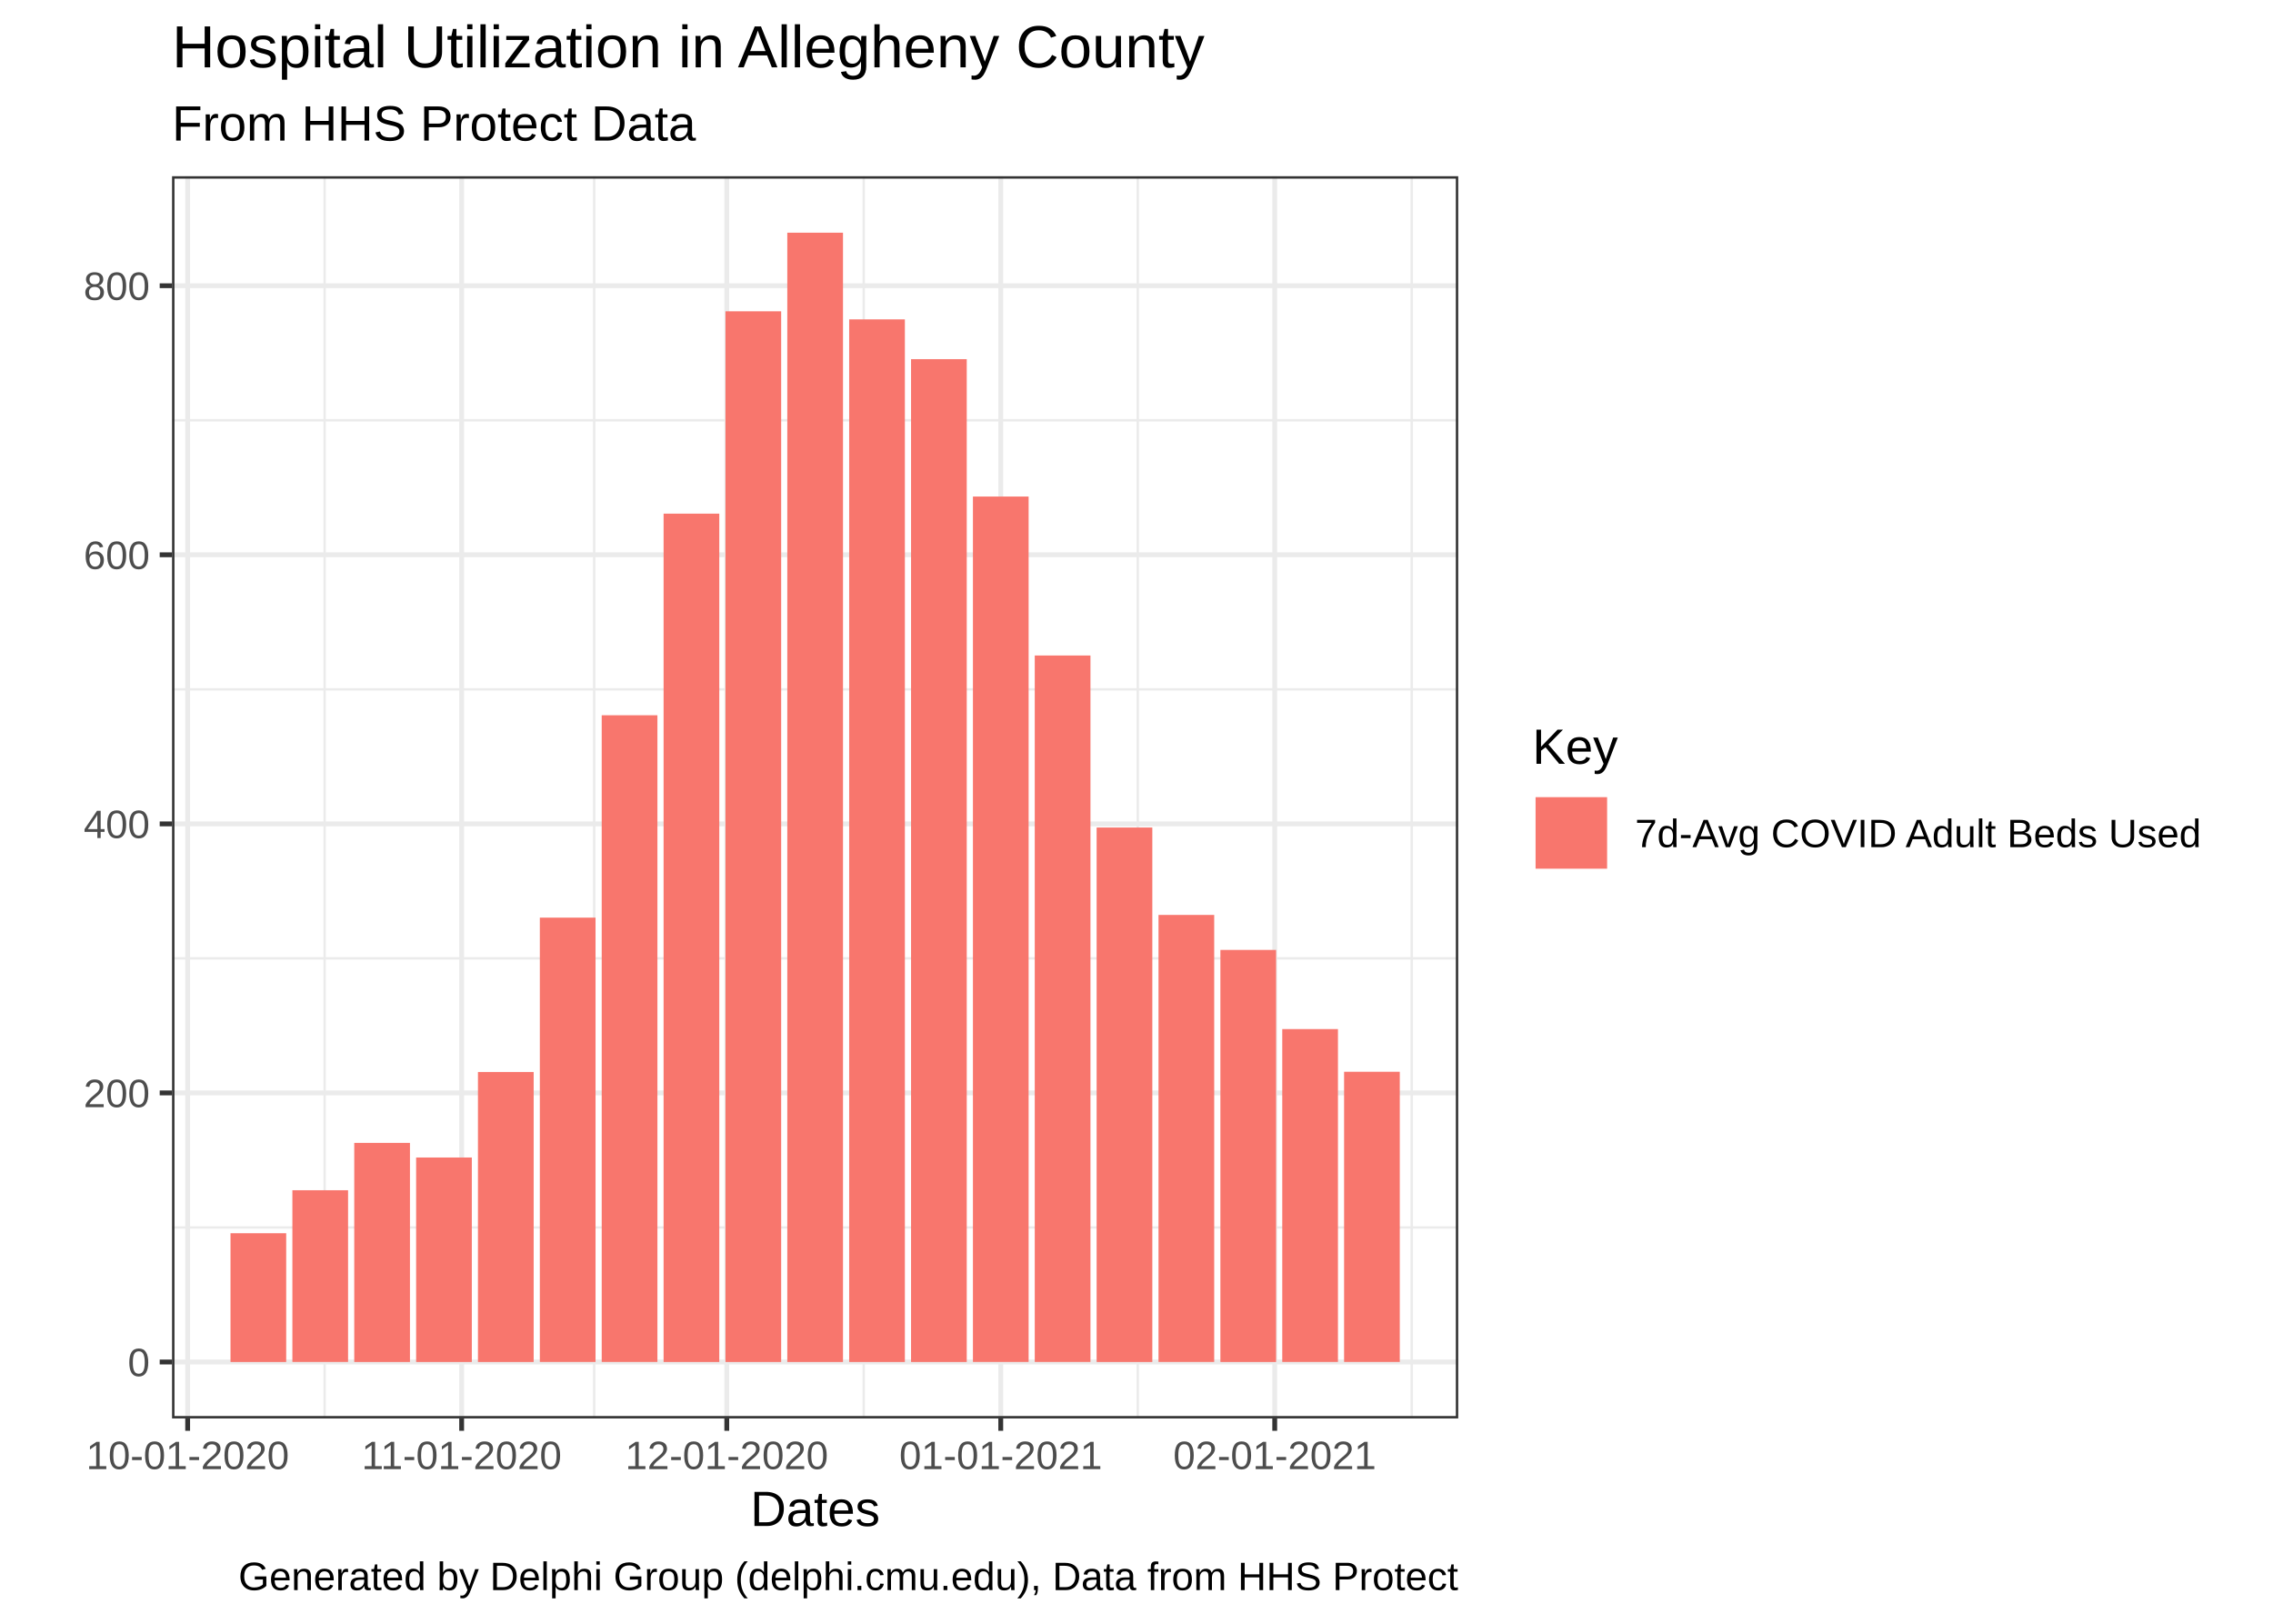
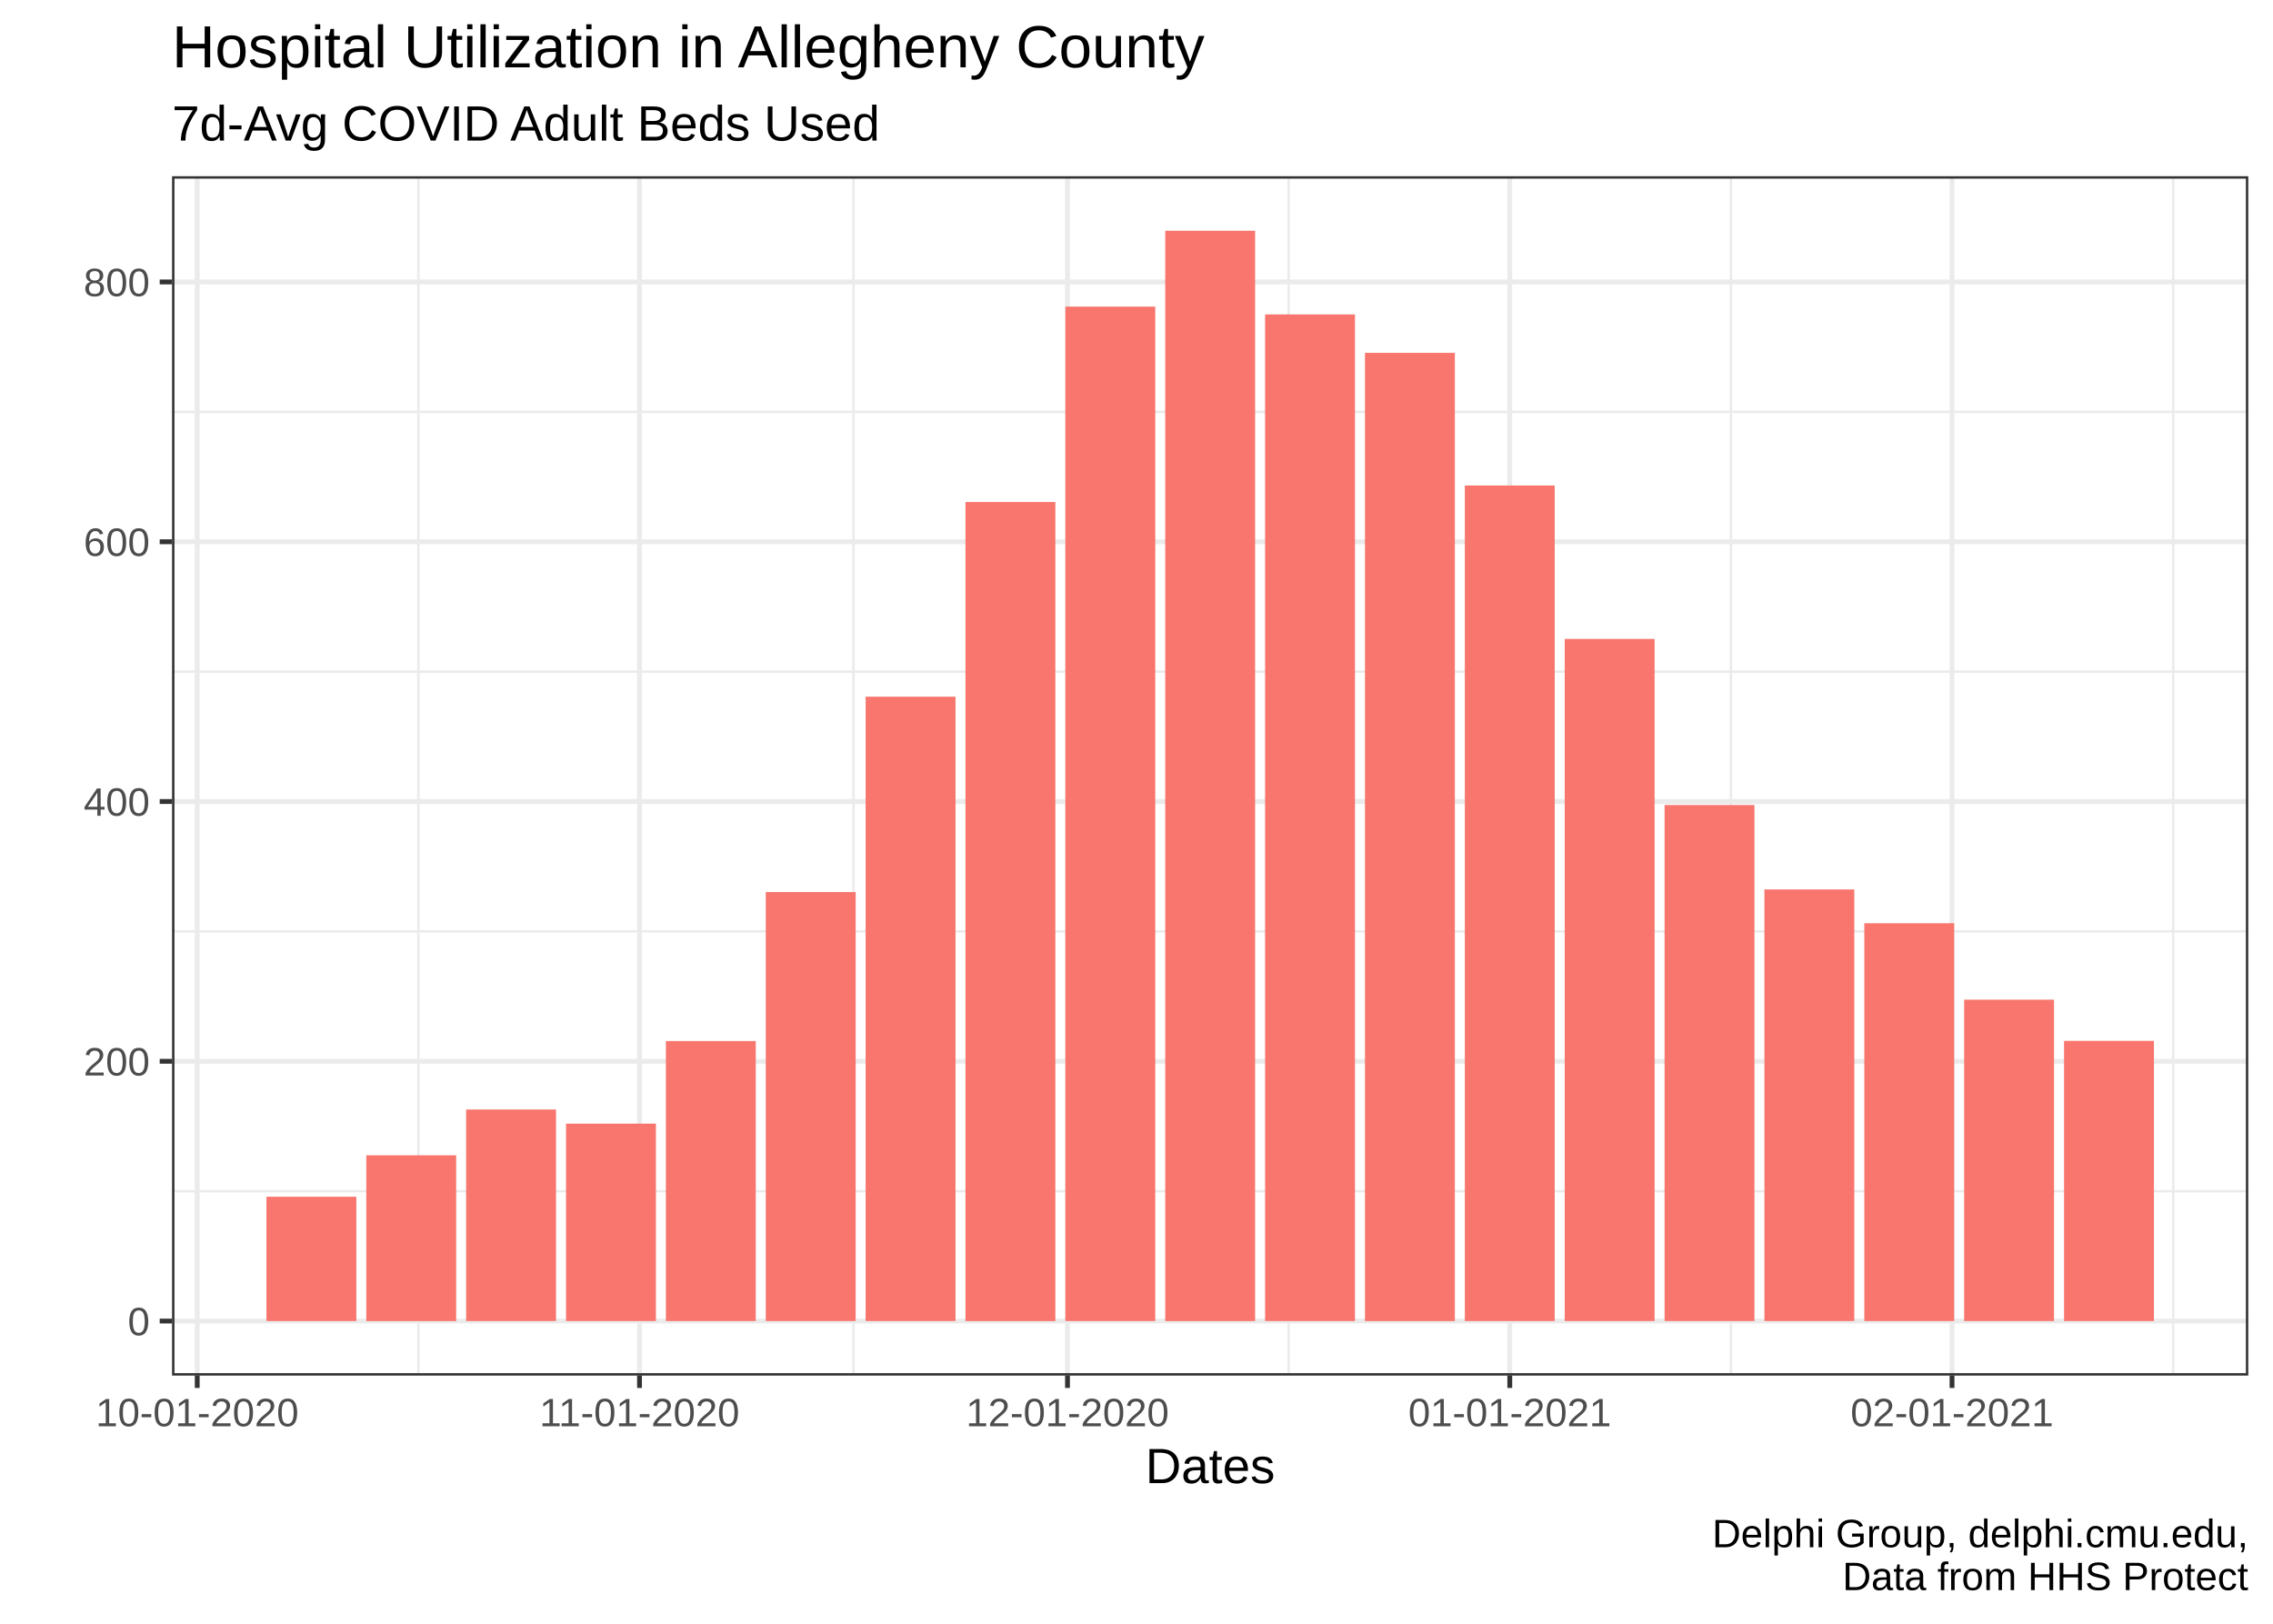
<svg xmlns="http://www.w3.org/2000/svg" class="svglite" width="504.00pt" height="360.00pt" viewBox="0 0 504.00 360.00">
  <defs>
    <style type="text/css">
    .svglite line, .svglite polyline, .svglite polygon, .svglite path, .svglite rect, .svglite circle {
      fill: none;
      stroke: #000000;
      stroke-linecap: round;
      stroke-linejoin: round;
      stroke-miterlimit: 10.00;
    }
  </style>
  </defs>
  <rect width="100%" height="100%" style="stroke: none; fill: #FFFFFF;" />
  <defs>
    <clipPath id="cpMC4wMHw1MDQuMDB8MC4wMHwzNjAuMDA=">
      <rect x="0.00" y="0.00" width="504.00" height="360.00" />
    </clipPath>
  </defs>
  <g clip-path="url(#cpMC4wMHw1MDQuMDB8MC4wMHwzNjAuMDA=)">
-     <rect x="0" y="0.00" width="504.00" height="360.00" style="stroke-width: 1.07; stroke: #FFFFFF; fill: #FFFFFF;" />
+     <rect x="0.00" y="0.00" width="504.00" height="360.00" style="stroke-width: 1.07; stroke: #FFFFFF; fill: #FFFFFF;" />
  </g>
  <defs>
-     <clipPath id="cpMzguMTV8MzIzLjM0fDM5LjA3fDMxNC40OA==">
-       <rect x="38.15" y="39.07" width="285.19" height="275.41" />
+     <clipPath id="cpMzguMTV8NDk4LjUyfDM5LjA3fDMwNC45OA==">
+       <rect x="38.15" y="39.07" width="460.37" height="265.91" />
    </clipPath>
  </defs>
-   <g clip-path="url(#cpMzguMTV8MzIzLjM0fDM5LjA3fDMxNC40OA==)">
-     <rect x="38.15" y="39.07" width="285.19" height="275.41" style="stroke-width: 1.07; stroke: none; fill: #FFFFFF;" />
-     <polyline points="38.15,272.14 323.34,272.14 " style="stroke-width: 0.53; stroke: #EBEBEB; stroke-linecap: butt;" />
-     <polyline points="38.15,212.48 323.34,212.48 " style="stroke-width: 0.53; stroke: #EBEBEB; stroke-linecap: butt;" />
-     <polyline points="38.15,152.83 323.34,152.83 " style="stroke-width: 0.53; stroke: #EBEBEB; stroke-linecap: butt;" />
-     <polyline points="38.15,93.18 323.34,93.18 " style="stroke-width: 0.53; stroke: #EBEBEB; stroke-linecap: butt;" />
-     <polyline points="71.98,314.48 71.98,39.07 " style="stroke-width: 0.53; stroke: #EBEBEB; stroke-linecap: butt;" />
-     <polyline points="131.75,314.48 131.75,39.07 " style="stroke-width: 0.53; stroke: #EBEBEB; stroke-linecap: butt;" />
-     <polyline points="191.52,314.48 191.52,39.07 " style="stroke-width: 0.53; stroke: #EBEBEB; stroke-linecap: butt;" />
-     <polyline points="252.28,314.48 252.28,39.07 " style="stroke-width: 0.53; stroke: #EBEBEB; stroke-linecap: butt;" />
-     <polyline points="313.03,314.48 313.03,39.07 " style="stroke-width: 0.53; stroke: #EBEBEB; stroke-linecap: butt;" />
-     <polyline points="38.15,301.97 323.34,301.97 " style="stroke-width: 1.07; stroke: #EBEBEB; stroke-linecap: butt;" />
-     <polyline points="38.15,242.31 323.34,242.31 " style="stroke-width: 1.07; stroke: #EBEBEB; stroke-linecap: butt;" />
-     <polyline points="38.15,182.66 323.34,182.66 " style="stroke-width: 1.07; stroke: #EBEBEB; stroke-linecap: butt;" />
-     <polyline points="38.15,123.00 323.34,123.00 " style="stroke-width: 1.07; stroke: #EBEBEB; stroke-linecap: butt;" />
-     <polyline points="38.15,63.35 323.34,63.35 " style="stroke-width: 1.07; stroke: #EBEBEB; stroke-linecap: butt;" />
-     <polyline points="41.61,314.48 41.61,39.07 " style="stroke-width: 1.07; stroke: #EBEBEB; stroke-linecap: butt;" />
-     <polyline points="102.36,314.48 102.36,39.07 " style="stroke-width: 1.07; stroke: #EBEBEB; stroke-linecap: butt;" />
-     <polyline points="161.15,314.48 161.15,39.07 " style="stroke-width: 1.07; stroke: #EBEBEB; stroke-linecap: butt;" />
-     <polyline points="221.90,314.48 221.90,39.07 " style="stroke-width: 1.07; stroke: #EBEBEB; stroke-linecap: butt;" />
-     <polyline points="282.65,314.48 282.65,39.07 " style="stroke-width: 1.07; stroke: #EBEBEB; stroke-linecap: butt;" />
-     <rect x="51.11" y="273.42" width="12.35" height="28.55" style="stroke-width: 1.07; stroke: none; stroke-linecap: square; stroke-linejoin: miter; fill: #F8766D;" />
-     <rect x="64.83" y="263.89" width="12.35" height="38.07" style="stroke-width: 1.07; stroke: none; stroke-linecap: square; stroke-linejoin: miter; fill: #F8766D;" />
-     <rect x="78.55" y="253.39" width="12.35" height="48.58" style="stroke-width: 1.07; stroke: none; stroke-linecap: square; stroke-linejoin: miter; fill: #F8766D;" />
-     <rect x="92.27" y="256.63" width="12.35" height="45.34" style="stroke-width: 1.07; stroke: none; stroke-linecap: square; stroke-linejoin: miter; fill: #F8766D;" />
-     <rect x="105.98" y="237.67" width="12.35" height="64.30" style="stroke-width: 1.07; stroke: none; stroke-linecap: square; stroke-linejoin: miter; fill: #F8766D;" />
-     <rect x="119.70" y="203.45" width="12.35" height="98.51" style="stroke-width: 1.07; stroke: none; stroke-linecap: square; stroke-linejoin: miter; fill: #F8766D;" />
-     <rect x="133.42" y="158.58" width="12.35" height="143.38" style="stroke-width: 1.07; stroke: none; stroke-linecap: square; stroke-linejoin: miter; fill: #F8766D;" />
-     <rect x="147.14" y="113.88" width="12.35" height="188.09" style="stroke-width: 1.07; stroke: none; stroke-linecap: square; stroke-linejoin: miter; fill: #F8766D;" />
-     <rect x="160.86" y="69.02" width="12.35" height="232.95" style="stroke-width: 1.07; stroke: none; stroke-linecap: square; stroke-linejoin: miter; fill: #F8766D;" />
-     <rect x="174.57" y="51.59" width="12.35" height="250.38" style="stroke-width: 1.07; stroke: none; stroke-linecap: square; stroke-linejoin: miter; fill: #F8766D;" />
-     <rect x="188.29" y="70.81" width="12.35" height="231.16" style="stroke-width: 1.07; stroke: none; stroke-linecap: square; stroke-linejoin: miter; fill: #F8766D;" />
-     <rect x="202.01" y="79.63" width="12.35" height="222.34" style="stroke-width: 1.07; stroke: none; stroke-linecap: square; stroke-linejoin: miter; fill: #F8766D;" />
-     <rect x="215.73" y="110.09" width="12.35" height="191.87" style="stroke-width: 1.07; stroke: none; stroke-linecap: square; stroke-linejoin: miter; fill: #F8766D;" />
-     <rect x="229.44" y="145.33" width="12.35" height="156.63" style="stroke-width: 1.07; stroke: none; stroke-linecap: square; stroke-linejoin: miter; fill: #F8766D;" />
-     <rect x="243.16" y="183.47" width="12.35" height="118.50" style="stroke-width: 1.07; stroke: none; stroke-linecap: square; stroke-linejoin: miter; fill: #F8766D;" />
-     <rect x="256.88" y="202.85" width="12.35" height="99.11" style="stroke-width: 1.07; stroke: none; stroke-linecap: square; stroke-linejoin: miter; fill: #F8766D;" />
-     <rect x="270.60" y="210.61" width="12.35" height="91.36" style="stroke-width: 1.07; stroke: none; stroke-linecap: square; stroke-linejoin: miter; fill: #F8766D;" />
-     <rect x="284.32" y="228.16" width="12.35" height="73.80" style="stroke-width: 1.07; stroke: none; stroke-linecap: square; stroke-linejoin: miter; fill: #F8766D;" />
-     <rect x="298.03" y="237.62" width="12.35" height="64.34" style="stroke-width: 1.07; stroke: none; stroke-linecap: square; stroke-linejoin: miter; fill: #F8766D;" />
-     <rect x="38.15" y="39.07" width="285.19" height="275.41" style="stroke-width: 1.07; stroke: #333333;" />
+   <g clip-path="url(#cpMzguMTV8NDk4LjUyfDM5LjA3fDMwNC45OA==)">
+     <rect x="38.15" y="39.07" width="460.37" height="265.91" style="stroke-width: 1.07; stroke: none; fill: #FFFFFF;" />
+     <polyline points="38.15,264.10 498.52,264.10 " style="stroke-width: 0.53; stroke: #EBEBEB; stroke-linecap: butt;" />
+     <polyline points="38.15,206.50 498.52,206.50 " style="stroke-width: 0.53; stroke: #EBEBEB; stroke-linecap: butt;" />
+     <polyline points="38.15,148.90 498.52,148.90 " style="stroke-width: 0.53; stroke: #EBEBEB; stroke-linecap: butt;" />
+     <polyline points="38.15,91.31 498.52,91.31 " style="stroke-width: 0.53; stroke: #EBEBEB; stroke-linecap: butt;" />
+     <polyline points="92.77,304.98 92.77,39.07 " style="stroke-width: 0.53; stroke: #EBEBEB; stroke-linecap: butt;" />
+     <polyline points="189.25,304.98 189.25,39.07 " style="stroke-width: 0.53; stroke: #EBEBEB; stroke-linecap: butt;" />
+     <polyline points="285.73,304.98 285.73,39.07 " style="stroke-width: 0.53; stroke: #EBEBEB; stroke-linecap: butt;" />
+     <polyline points="383.80,304.98 383.80,39.07 " style="stroke-width: 0.53; stroke: #EBEBEB; stroke-linecap: butt;" />
+     <polyline points="481.87,304.98 481.87,39.07 " style="stroke-width: 0.53; stroke: #EBEBEB; stroke-linecap: butt;" />
+     <polyline points="38.15,292.89 498.52,292.89 " style="stroke-width: 1.07; stroke: #EBEBEB; stroke-linecap: butt;" />
+     <polyline points="38.15,235.30 498.52,235.30 " style="stroke-width: 1.07; stroke: #EBEBEB; stroke-linecap: butt;" />
+     <polyline points="38.15,177.70 498.52,177.70 " style="stroke-width: 1.07; stroke: #EBEBEB; stroke-linecap: butt;" />
+     <polyline points="38.15,120.11 498.52,120.11 " style="stroke-width: 1.07; stroke: #EBEBEB; stroke-linecap: butt;" />
+     <polyline points="38.15,62.51 498.52,62.51 " style="stroke-width: 1.07; stroke: #EBEBEB; stroke-linecap: butt;" />
+     <polyline points="43.73,304.98 43.73,39.07 " style="stroke-width: 1.07; stroke: #EBEBEB; stroke-linecap: butt;" />
+     <polyline points="141.80,304.98 141.80,39.07 " style="stroke-width: 1.07; stroke: #EBEBEB; stroke-linecap: butt;" />
+     <polyline points="236.70,304.98 236.70,39.07 " style="stroke-width: 1.07; stroke: #EBEBEB; stroke-linecap: butt;" />
+     <polyline points="334.77,304.98 334.77,39.07 " style="stroke-width: 1.07; stroke: #EBEBEB; stroke-linecap: butt;" />
+     <polyline points="432.83,304.98 432.83,39.07 " style="stroke-width: 1.07; stroke: #EBEBEB; stroke-linecap: butt;" />
+     <rect x="59.08" y="265.33" width="19.93" height="27.56" style="stroke-width: 1.07; stroke: none; stroke-linecap: square; stroke-linejoin: miter; fill: #F8766D;" />
+     <rect x="81.22" y="256.14" width="19.93" height="36.76" style="stroke-width: 1.07; stroke: none; stroke-linecap: square; stroke-linejoin: miter; fill: #F8766D;" />
+     <rect x="103.36" y="245.99" width="19.93" height="46.90" style="stroke-width: 1.07; stroke: none; stroke-linecap: square; stroke-linejoin: miter; fill: #F8766D;" />
+     <rect x="125.51" y="249.12" width="19.93" height="43.77" style="stroke-width: 1.07; stroke: none; stroke-linecap: square; stroke-linejoin: miter; fill: #F8766D;" />
+     <rect x="147.65" y="230.81" width="19.93" height="62.08" style="stroke-width: 1.07; stroke: none; stroke-linecap: square; stroke-linejoin: miter; fill: #F8766D;" />
+     <rect x="169.80" y="197.78" width="19.93" height="95.11" style="stroke-width: 1.07; stroke: none; stroke-linecap: square; stroke-linejoin: miter; fill: #F8766D;" />
+     <rect x="191.94" y="154.46" width="19.93" height="138.43" style="stroke-width: 1.07; stroke: none; stroke-linecap: square; stroke-linejoin: miter; fill: #F8766D;" />
+     <rect x="214.08" y="111.30" width="19.93" height="181.60" style="stroke-width: 1.07; stroke: none; stroke-linecap: square; stroke-linejoin: miter; fill: #F8766D;" />
+     <rect x="236.23" y="67.98" width="19.93" height="224.91" style="stroke-width: 1.07; stroke: none; stroke-linecap: square; stroke-linejoin: miter; fill: #F8766D;" />
+     <rect x="258.37" y="51.16" width="19.93" height="241.74" style="stroke-width: 1.07; stroke: none; stroke-linecap: square; stroke-linejoin: miter; fill: #F8766D;" />
+     <rect x="280.51" y="69.71" width="19.93" height="223.18" style="stroke-width: 1.07; stroke: none; stroke-linecap: square; stroke-linejoin: miter; fill: #F8766D;" />
+     <rect x="302.66" y="78.23" width="19.93" height="214.67" style="stroke-width: 1.07; stroke: none; stroke-linecap: square; stroke-linejoin: miter; fill: #F8766D;" />
+     <rect x="324.80" y="107.64" width="19.93" height="185.25" style="stroke-width: 1.07; stroke: none; stroke-linecap: square; stroke-linejoin: miter; fill: #F8766D;" />
+     <rect x="346.95" y="141.66" width="19.93" height="151.23" style="stroke-width: 1.07; stroke: none; stroke-linecap: square; stroke-linejoin: miter; fill: #F8766D;" />
+     <rect x="369.09" y="178.48" width="19.93" height="114.41" style="stroke-width: 1.07; stroke: none; stroke-linecap: square; stroke-linejoin: miter; fill: #F8766D;" />
+     <rect x="391.23" y="197.20" width="19.93" height="95.69" style="stroke-width: 1.07; stroke: none; stroke-linecap: square; stroke-linejoin: miter; fill: #F8766D;" />
+     <rect x="413.38" y="204.69" width="19.93" height="88.20" style="stroke-width: 1.07; stroke: none; stroke-linecap: square; stroke-linejoin: miter; fill: #F8766D;" />
+     <rect x="435.52" y="221.64" width="19.93" height="71.25" style="stroke-width: 1.07; stroke: none; stroke-linecap: square; stroke-linejoin: miter; fill: #F8766D;" />
+     <rect x="457.67" y="230.77" width="19.93" height="62.12" style="stroke-width: 1.07; stroke: none; stroke-linecap: square; stroke-linejoin: miter; fill: #F8766D;" />
+     <rect x="38.15" y="39.07" width="460.37" height="265.91" style="stroke-width: 1.07; stroke: #333333;" />
  </g>
  <g clip-path="url(#cpMC4wMHw1MDQuMDB8MC4wMHwzNjAuMDA=)">
-     <text x="33.22" y="305.12" text-anchor="end" style="font-size: 8.80px; fill: #4D4D4D; font-family: Arial;" textLength="4.90px" lengthAdjust="spacingAndGlyphs">0</text>
-     <text x="33.22" y="245.47" text-anchor="end" style="font-size: 8.80px; fill: #4D4D4D; font-family: Arial;" textLength="14.69px" lengthAdjust="spacingAndGlyphs">200</text>
-     <text x="33.22" y="185.81" text-anchor="end" style="font-size: 8.80px; fill: #4D4D4D; font-family: Arial;" textLength="14.69px" lengthAdjust="spacingAndGlyphs">400</text>
-     <text x="33.22" y="126.16" text-anchor="end" style="font-size: 8.80px; fill: #4D4D4D; font-family: Arial;" textLength="14.69px" lengthAdjust="spacingAndGlyphs">600</text>
-     <text x="33.22" y="66.50" text-anchor="end" style="font-size: 8.80px; fill: #4D4D4D; font-family: Arial;" textLength="14.69px" lengthAdjust="spacingAndGlyphs">800</text>
-     <polyline points="35.41,301.97 38.15,301.97 " style="stroke-width: 1.07; stroke: #333333; stroke-linecap: butt;" />
-     <polyline points="35.41,242.31 38.15,242.31 " style="stroke-width: 1.07; stroke: #333333; stroke-linecap: butt;" />
-     <polyline points="35.41,182.66 38.15,182.66 " style="stroke-width: 1.07; stroke: #333333; stroke-linecap: butt;" />
-     <polyline points="35.41,123.00 38.15,123.00 " style="stroke-width: 1.07; stroke: #333333; stroke-linecap: butt;" />
-     <polyline points="35.41,63.35 38.15,63.35 " style="stroke-width: 1.07; stroke: #333333; stroke-linecap: butt;" />
-     <polyline points="41.61,317.22 41.61,314.48 " style="stroke-width: 1.07; stroke: #333333; stroke-linecap: butt;" />
-     <polyline points="102.36,317.22 102.36,314.48 " style="stroke-width: 1.07; stroke: #333333; stroke-linecap: butt;" />
-     <polyline points="161.15,317.22 161.15,314.48 " style="stroke-width: 1.07; stroke: #333333; stroke-linecap: butt;" />
-     <polyline points="221.90,317.22 221.90,314.48 " style="stroke-width: 1.07; stroke: #333333; stroke-linecap: butt;" />
-     <polyline points="282.65,317.22 282.65,314.48 " style="stroke-width: 1.07; stroke: #333333; stroke-linecap: butt;" />
-     <text x="41.61" y="325.72" text-anchor="middle" style="font-size: 8.80px; fill: #4D4D4D; font-family: Arial;" textLength="45.03px" lengthAdjust="spacingAndGlyphs">10-01-2020</text>
-     <text x="102.36" y="325.72" text-anchor="middle" style="font-size: 8.80px; fill: #4D4D4D; font-family: Arial;" textLength="45.03px" lengthAdjust="spacingAndGlyphs">11-01-2020</text>
-     <text x="161.15" y="325.72" text-anchor="middle" style="font-size: 8.80px; fill: #4D4D4D; font-family: Arial;" textLength="45.03px" lengthAdjust="spacingAndGlyphs">12-01-2020</text>
-     <text x="221.90" y="325.72" text-anchor="middle" style="font-size: 8.80px; fill: #4D4D4D; font-family: Arial;" textLength="45.03px" lengthAdjust="spacingAndGlyphs">01-01-2021</text>
-     <text x="282.65" y="325.72" text-anchor="middle" style="font-size: 8.80px; fill: #4D4D4D; font-family: Arial;" textLength="45.03px" lengthAdjust="spacingAndGlyphs">02-01-2021</text>
-     <text x="180.75" y="338.33" text-anchor="middle" style="font-size: 11.00px; font-family: Arial;" textLength="28.74px" lengthAdjust="spacingAndGlyphs">Dates</text>
-     <rect x="334.30" y="154.76" width="164.22" height="44.04" style="stroke-width: 1.07; stroke: none; fill: #FFFFFF;" />
-     <text x="339.78" y="169.34" style="font-size: 11.00px; font-family: Arial;" textLength="18.96px" lengthAdjust="spacingAndGlyphs">Key</text>
-     <rect x="339.78" y="176.04" width="17.28" height="17.28" style="stroke-width: 1.07; stroke: none; fill: #FFFFFF;" />
-     <rect x="340.49" y="176.74" width="15.86" height="15.86" style="stroke-width: 1.07; stroke: none; stroke-linecap: square; stroke-linejoin: miter; fill: #F8766D;" />
-     <text x="362.54" y="187.83" style="font-size: 8.80px; font-family: Arial;" textLength="126.15px" lengthAdjust="spacingAndGlyphs">7d-Avg COVID Adult Beds Used</text>
-     <text x="38.15" y="31.17" style="font-size: 11.00px; font-family: Arial;" textLength="116.13px" lengthAdjust="spacingAndGlyphs">From HHS Protect Data</text>
+     <text x="33.22" y="296.05" text-anchor="end" style="font-size: 8.80px; fill: #4D4D4D; font-family: Arial;" textLength="4.90px" lengthAdjust="spacingAndGlyphs">0</text>
+     <text x="33.22" y="238.45" text-anchor="end" style="font-size: 8.80px; fill: #4D4D4D; font-family: Arial;" textLength="14.69px" lengthAdjust="spacingAndGlyphs">200</text>
+     <text x="33.22" y="180.86" text-anchor="end" style="font-size: 8.80px; fill: #4D4D4D; font-family: Arial;" textLength="14.69px" lengthAdjust="spacingAndGlyphs">400</text>
+     <text x="33.22" y="123.26" text-anchor="end" style="font-size: 8.80px; fill: #4D4D4D; font-family: Arial;" textLength="14.69px" lengthAdjust="spacingAndGlyphs">600</text>
+     <text x="33.22" y="65.67" text-anchor="end" style="font-size: 8.80px; fill: #4D4D4D; font-family: Arial;" textLength="14.69px" lengthAdjust="spacingAndGlyphs">800</text>
+     <polyline points="35.41,292.89 38.15,292.89 " style="stroke-width: 1.07; stroke: #333333; stroke-linecap: butt;" />
+     <polyline points="35.41,235.30 38.15,235.30 " style="stroke-width: 1.07; stroke: #333333; stroke-linecap: butt;" />
+     <polyline points="35.41,177.70 38.15,177.70 " style="stroke-width: 1.07; stroke: #333333; stroke-linecap: butt;" />
+     <polyline points="35.41,120.11 38.15,120.11 " style="stroke-width: 1.07; stroke: #333333; stroke-linecap: butt;" />
+     <polyline points="35.41,62.51 38.15,62.51 " style="stroke-width: 1.07; stroke: #333333; stroke-linecap: butt;" />
+     <polyline points="43.73,307.72 43.73,304.98 " style="stroke-width: 1.07; stroke: #333333; stroke-linecap: butt;" />
+     <polyline points="141.80,307.72 141.80,304.98 " style="stroke-width: 1.07; stroke: #333333; stroke-linecap: butt;" />
+     <polyline points="236.70,307.72 236.70,304.98 " style="stroke-width: 1.07; stroke: #333333; stroke-linecap: butt;" />
+     <polyline points="334.77,307.72 334.77,304.98 " style="stroke-width: 1.07; stroke: #333333; stroke-linecap: butt;" />
+     <polyline points="432.83,307.72 432.83,304.98 " style="stroke-width: 1.07; stroke: #333333; stroke-linecap: butt;" />
+     <text x="43.73" y="316.22" text-anchor="middle" style="font-size: 8.80px; fill: #4D4D4D; font-family: Arial;" textLength="45.03px" lengthAdjust="spacingAndGlyphs">10-01-2020</text>
+     <text x="141.80" y="316.22" text-anchor="middle" style="font-size: 8.80px; fill: #4D4D4D; font-family: Arial;" textLength="45.03px" lengthAdjust="spacingAndGlyphs">11-01-2020</text>
+     <text x="236.70" y="316.22" text-anchor="middle" style="font-size: 8.80px; fill: #4D4D4D; font-family: Arial;" textLength="45.03px" lengthAdjust="spacingAndGlyphs">12-01-2020</text>
+     <text x="334.77" y="316.22" text-anchor="middle" style="font-size: 8.80px; fill: #4D4D4D; font-family: Arial;" textLength="45.03px" lengthAdjust="spacingAndGlyphs">01-01-2021</text>
+     <text x="432.83" y="316.22" text-anchor="middle" style="font-size: 8.80px; fill: #4D4D4D; font-family: Arial;" textLength="45.03px" lengthAdjust="spacingAndGlyphs">02-01-2021</text>
+     <text x="268.34" y="328.83" text-anchor="middle" style="font-size: 11.00px; font-family: Arial;" textLength="28.74px" lengthAdjust="spacingAndGlyphs">Dates</text>
+     <text x="38.15" y="31.17" style="font-size: 11.00px; font-family: Arial;" textLength="157.73px" lengthAdjust="spacingAndGlyphs">7d-Avg COVID Adult Beds Used</text>
    <text x="38.15" y="14.94" style="font-size: 13.20px; font-family: Arial;" textLength="229.50px" lengthAdjust="spacingAndGlyphs">Hospital Utilization in Allegheny County</text>
-     <text x="323.34" y="352.54" text-anchor="end" style="font-size: 8.80px; font-family: Arial;" textLength="272.85px" lengthAdjust="spacingAndGlyphs">Generated by Delphi Group (delphi.cmu.edu), Data from HHS Protect </text>
+     <text x="498.52" y="343.04" text-anchor="end" style="font-size: 8.80px; font-family: Arial;" textLength="121.28px" lengthAdjust="spacingAndGlyphs">Delphi Group, delphi.cmu.edu, </text>
+     <text x="498.52" y="352.54" text-anchor="end" style="font-size: 8.80px; font-family: Arial;" textLength="94.82px" lengthAdjust="spacingAndGlyphs"> Data from HHS Protect </text>
  </g>
</svg>
